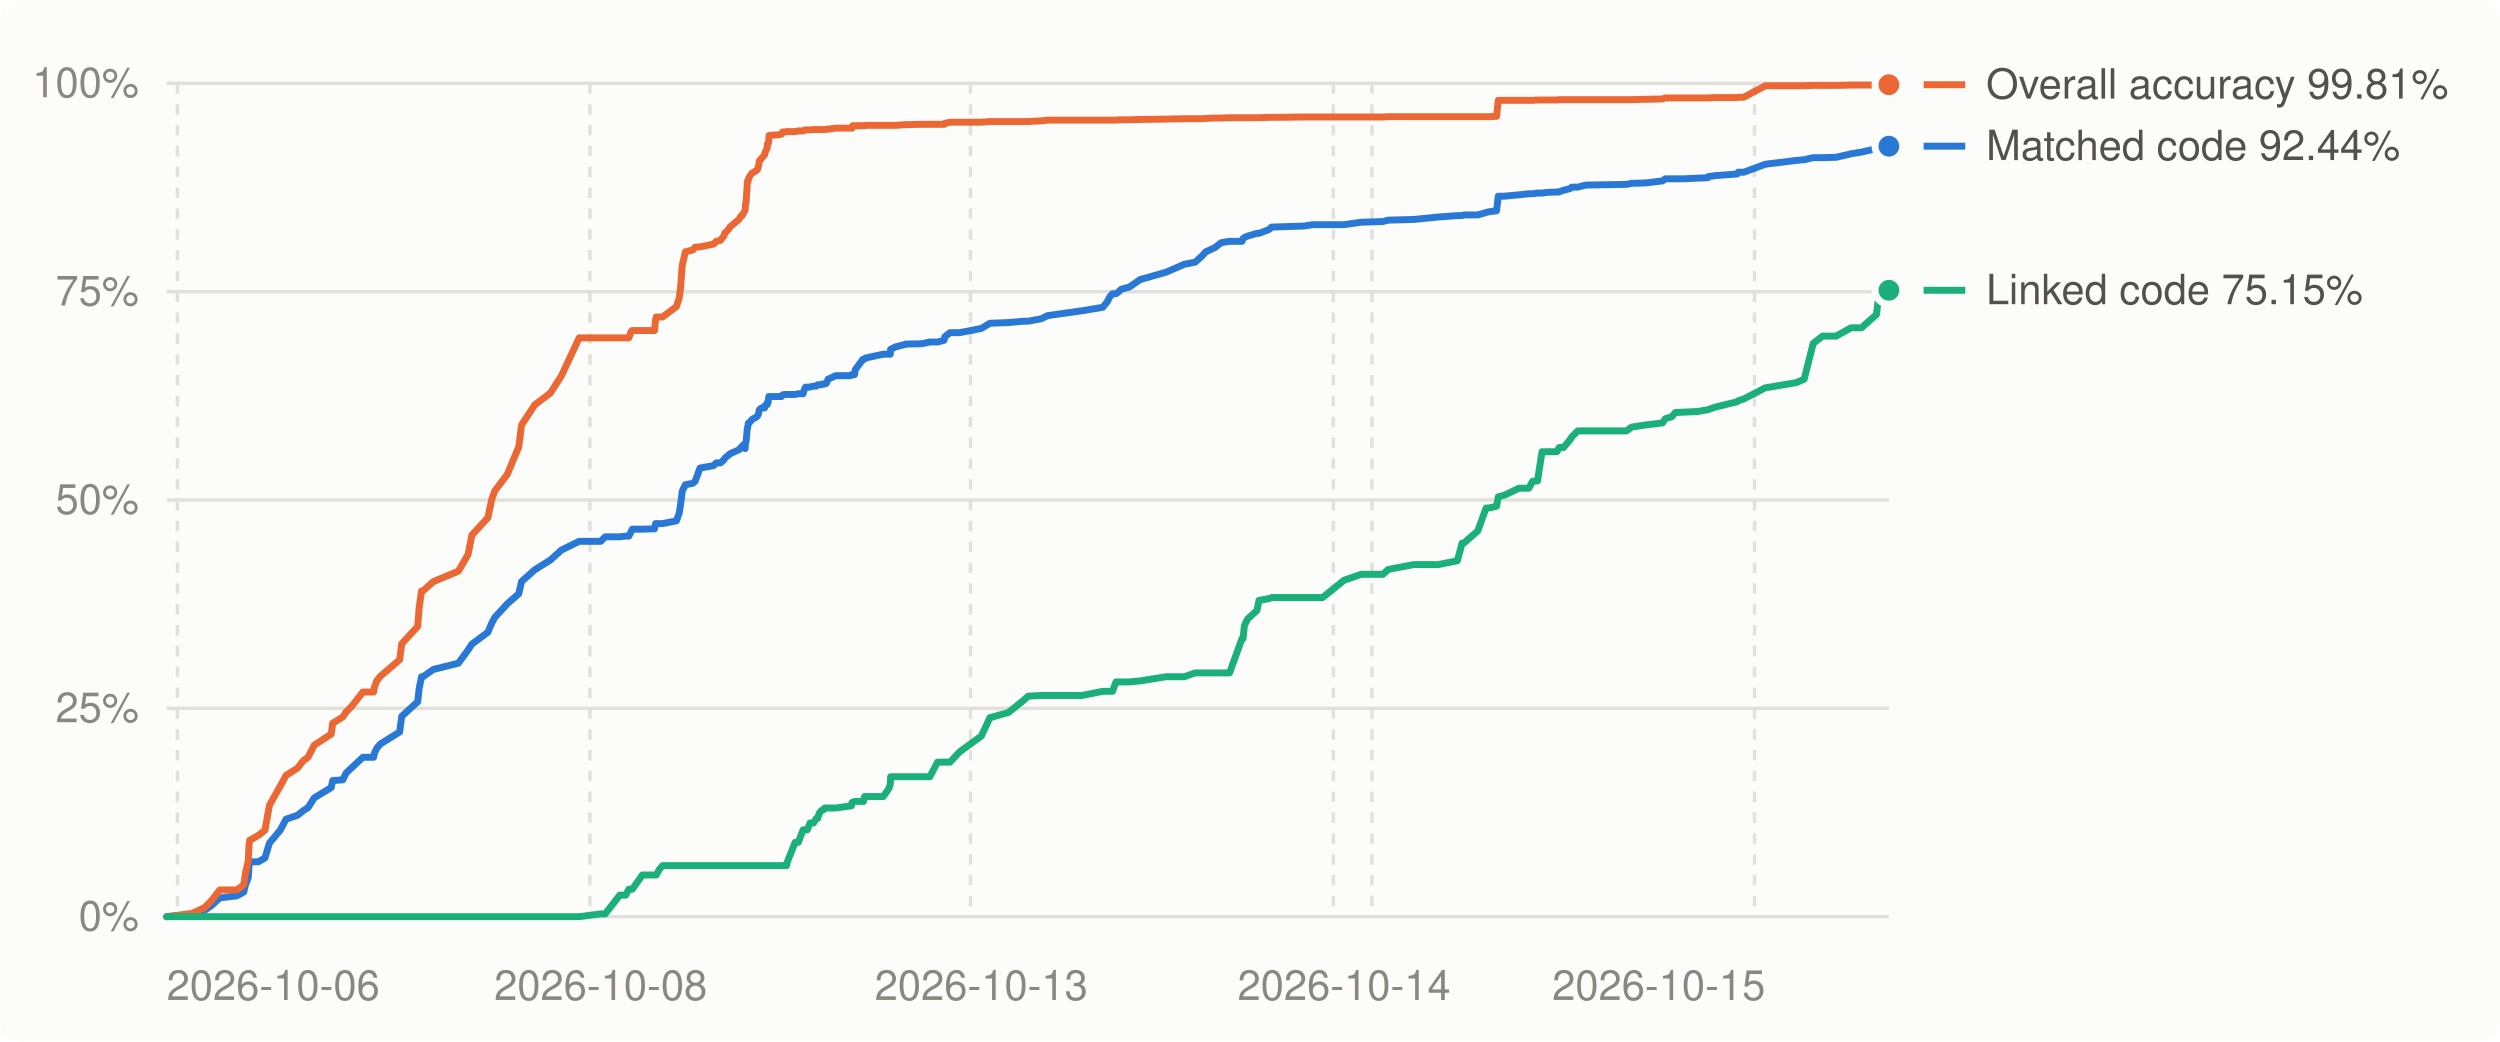
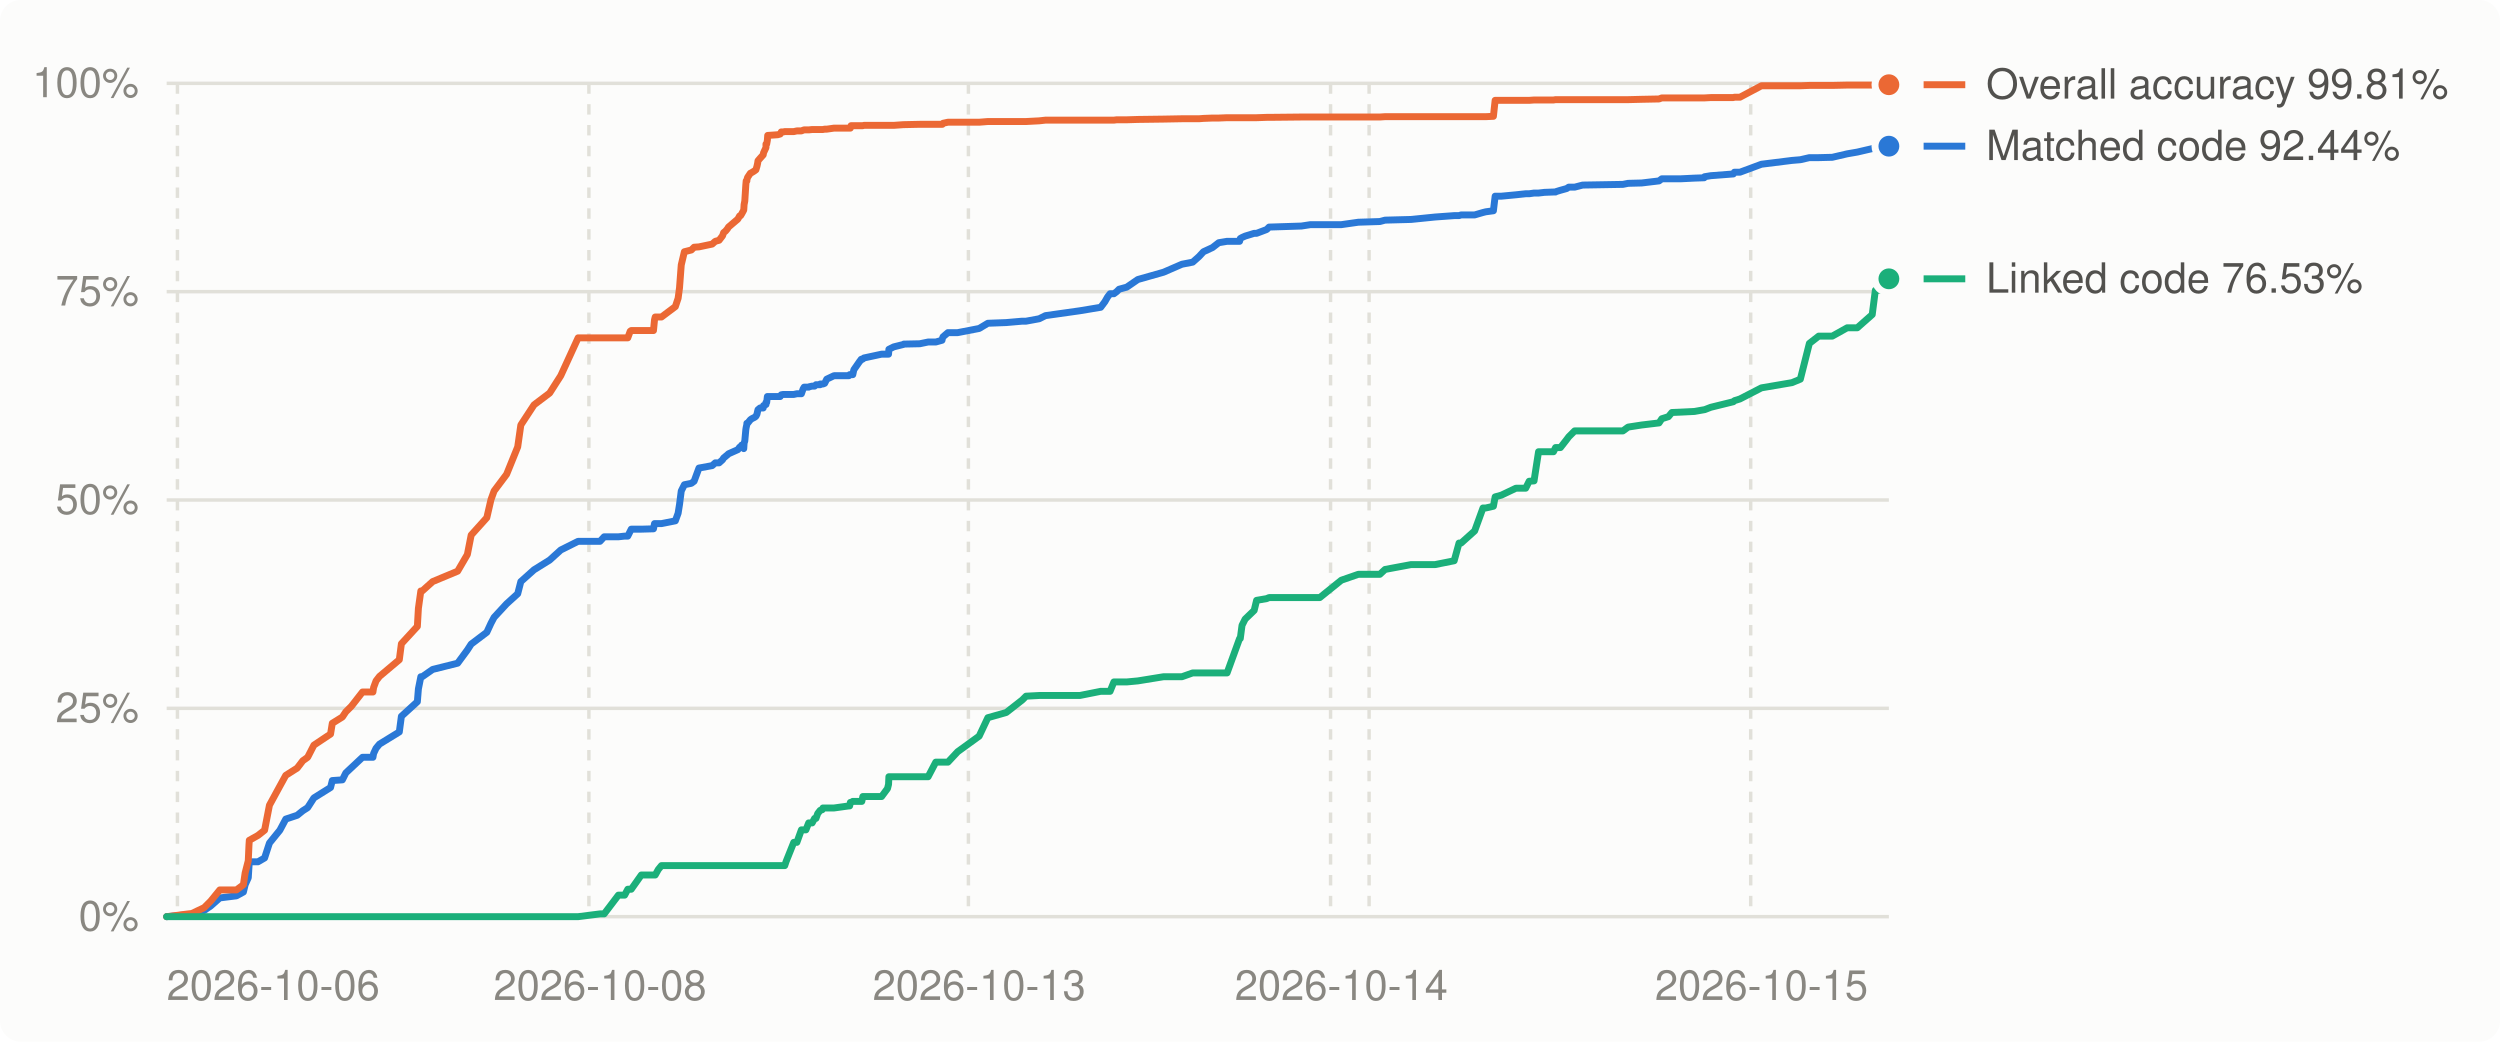
<svg xmlns="http://www.w3.org/2000/svg" viewBox="0 0 720 300" width="720" height="300" role="img" aria-label="Decompilation progress over time">
  <style>
.bg{fill:#fcfcfb}.grid{stroke:#e1e0d9}.muted{fill:#898781}.lbl{fill:#52514e}.ln0{stroke:#2a78d6}.dot0{fill:#2a78d6;stroke:#fcfcfb}.ln1{stroke:#eb6834}.dot1{fill:#eb6834;stroke:#fcfcfb}.ln2{stroke:#1baf7a}.dot2{fill:#1baf7a;stroke:#fcfcfb}
@media (prefers-color-scheme: dark){.bg{fill:#1a1a19}.grid{stroke:#2c2c2a}.muted{fill:#898781}.lbl{fill:#c3c2b7}.ln0{stroke:#3987e5}.dot0{fill:#3987e5;stroke:#1a1a19}.ln1{stroke:#d95926}.dot1{fill:#d95926;stroke:#1a1a19}.ln2{stroke:#199e70}.dot2{fill:#199e70;stroke:#1a1a19}}
text{font:12px -apple-system,BlinkMacSystemFont,'Segoe UI',Helvetica,Arial,sans-serif}
</style>
  <rect class="bg" width="720" height="300" rx="6" />
  <line x1="48" x2="544" y1="264.0" y2="264.0" class="grid" stroke-width="1" />
  <text x="40" y="268.0" class="muted" text-anchor="end">0%</text>
  <line x1="48" x2="544" y1="204.0" y2="204.0" class="grid" stroke-width="1" />
  <text x="40" y="208.0" class="muted" text-anchor="end">25%</text>
  <line x1="48" x2="544" y1="144.0" y2="144.0" class="grid" stroke-width="1" />
  <text x="40" y="148.0" class="muted" text-anchor="end">50%</text>
  <line x1="48" x2="544" y1="84.0" y2="84.0" class="grid" stroke-width="1" />
  <text x="40" y="88.0" class="muted" text-anchor="end">75%</text>
  <line x1="48" x2="544" y1="24.0" y2="24.0" class="grid" stroke-width="1" />
  <text x="40" y="28.0" class="muted" text-anchor="end">100%</text>
  <line x1="51.1" x2="51.1" y1="24" y2="264" class="grid" stroke-width="1" stroke-dasharray="3 3" />
-   <line x1="169.9" x2="169.9" y1="24" y2="264" class="grid" stroke-width="1" stroke-dasharray="3 3" />
-   <line x1="279.5" x2="279.5" y1="24" y2="264" class="grid" stroke-width="1" stroke-dasharray="3 3" />
-   <line x1="384.0" x2="384.0" y1="24" y2="264" class="grid" stroke-width="1" stroke-dasharray="3 3" />
-   <line x1="395.1" x2="395.1" y1="24" y2="264" class="grid" stroke-width="1" stroke-dasharray="3 3" />
-   <line x1="505.3" x2="505.3" y1="24" y2="264" class="grid" stroke-width="1" stroke-dasharray="3 3" />
+   <line x1="169.6" x2="169.6" y1="24" y2="264" class="grid" stroke-width="1" stroke-dasharray="3 3" />
+   <line x1="278.9" x2="278.9" y1="24" y2="264" class="grid" stroke-width="1" stroke-dasharray="3 3" />
+   <line x1="383.2" x2="383.2" y1="24" y2="264" class="grid" stroke-width="1" stroke-dasharray="3 3" />
+   <line x1="394.3" x2="394.3" y1="24" y2="264" class="grid" stroke-width="1" stroke-dasharray="3 3" />
+   <line x1="504.2" x2="504.2" y1="24" y2="264" class="grid" stroke-width="1" stroke-dasharray="3 3" />
  <text class="muted" x="48.0" y="288" text-anchor="start">2026-10-06</text>
-   <text class="muted" x="173.0" y="288" text-anchor="middle">2026-10-08</text>
-   <text class="muted" x="282.6" y="288" text-anchor="middle">2026-10-13</text>
-   <text class="muted" x="387.1" y="288" text-anchor="middle">2026-10-14</text>
-   <text class="muted" x="508.4" y="288" text-anchor="end">2026-10-15</text>
-   <polyline points="48.0,264.0 54.2,263.4 55.2,263.3 58.9,262.2 60.8,260.9 63.3,258.6 68.2,258.0 70.2,256.9 70.7,254.8 71.5,252.8 71.7,249.7 71.9,248.2 74.4,248.2 76.3,247.1 77.6,242.8 80.7,239.1 82.4,235.9 85.7,234.8 87.3,233.5 88.7,232.6 90.5,229.8 95.4,226.8 95.8,224.8 98.7,224.6 99.7,222.6 101.3,221.1 104.5,218.1 107.6,218.1 107.8,217.0 108.5,215.5 109.5,214.3 115.1,210.8 115.7,206.3 120.3,202.1 120.7,198.4 121.4,194.9 121.8,194.9 124.8,192.8 132.0,191.0 134.8,187.2 135.9,185.5 140.5,182.1 141.6,179.5 142.5,177.8 146.1,173.9 149.4,171.0 150.2,167.5 154.0,164.1 158.5,161.3 161.7,158.4 166.8,155.9 173.0,155.9 174.3,154.6 178.5,154.6 180.2,154.4 181.1,154.4 181.8,153.0 182.1,152.4 185.0,152.4 188.5,152.3 188.8,150.8 189.0,150.8 189.9,150.8 190.8,150.8 194.8,150.0 195.6,147.8 196.0,145.3 196.5,141.4 197.4,139.6 199.5,139.2 200.2,138.6 201.6,134.8 205.5,134.1 206.3,133.3 207.5,133.3 208.5,132.4 208.8,131.9 209.3,131.5 209.4,131.4 209.9,131.0 210.2,130.7 212.9,129.5 213.4,128.8 213.7,128.7 214.0,128.2 214.6,129.2 214.7,127.6 214.9,127.0 215.2,123.7 215.3,123.1 215.5,122.2 215.5,121.9 215.7,121.9 216.5,120.9 216.9,120.6 217.7,120.2 218.1,119.9 218.4,119.3 218.6,118.4 218.7,118.0 219.3,117.5 220.2,117.5 220.3,116.8 221.0,116.5 221.0,115.9 221.2,115.9 221.4,114.2 221.5,114.2 223.0,114.2 224.4,114.2 225.1,114.2 225.4,113.7 225.4,113.7 226.0,113.6 226.5,113.6 226.8,113.6 229.0,113.6 229.9,113.4 231.3,113.4 231.7,112.0 232.0,111.5 232.5,111.5 233.3,111.5 233.4,111.4 234.3,111.2 235.1,111.2 235.5,110.8 235.9,110.8 236.6,110.8 236.7,110.6 237.2,110.6 237.4,110.6 237.5,110.6 238.0,110.4 238.5,109.2 240.7,108.2 245.0,108.2 245.2,107.9 245.4,107.9 245.6,107.9 245.7,107.9 246.1,107.9 246.3,106.5 248.2,103.9 248.4,103.8 248.5,103.5 248.7,103.4 249.0,103.4 249.3,103.1 254.4,102.0 256.0,102.0 256.4,102.0 256.5,100.6 257.9,99.9 260.7,99.2 260.8,99.1 265.4,99.0 267.8,98.5 270.0,98.5 271.9,98.0 272.0,97.5 272.1,97.0 273.6,95.8 276.4,95.8 282.6,94.6 285.1,93.1 290.4,92.9 294.9,92.5 296.1,92.5 299.9,91.8 301.7,90.9 311.6,89.5 317.6,88.5 318.9,86.9 319.6,85.5 320.4,84.6 321.4,84.6 322.2,84.0 322.9,83.3 325.2,82.7 328.4,80.5 335.8,78.4 341.1,76.1 344.2,75.5 346.0,73.9 347.3,72.5 349.9,71.3 351.7,69.9 354.1,69.5 357.7,69.5 358.0,68.7 358.4,68.4 359.3,68.0 362.0,67.2 362.6,67.2 365.5,66.1 366.2,65.4 375.5,65.1 378.2,64.7 380.9,64.7 387.1,64.7 392.0,64.0 398.3,63.8 399.8,63.4 407.2,63.2 414.2,62.5 419.7,62.1 421.1,62.1 421.6,61.9 425.6,61.9 428.0,61.2 428.8,61.0 431.0,60.7 431.5,56.5 433.3,56.5 437.5,56.1 440.3,55.8 441.4,55.8 442.8,55.6 444.1,55.6 445.7,55.4 448.4,55.3 449.0,55.3 449.1,55.2 450.3,54.8 452.2,54.3 452.7,53.9 454.4,53.9 456.7,53.3 468.4,53.1 469.9,52.8 473.8,52.7 478.8,52.1 479.6,51.5 481.5,51.5 482.5,51.5 484.9,51.5 489.0,51.3 491.8,51.2 491.9,50.9 493.8,50.6 500.3,50.1 500.6,49.6 502.2,49.6 508.4,47.3 517.3,46.2 519.6,46.0 522.2,45.4 524.9,45.4 528.8,45.3 533.1,44.3 536.1,43.8 540.4,42.8 541.3,42.8 544.0,42.1" fill="none" class="ln0" stroke-width="2" stroke-linejoin="round" stroke-linecap="round" />
-   <polyline points="48.0,264.0 54.2,263.2 55.2,263.1 58.9,261.4 60.8,259.5 63.3,256.3 68.2,256.3 70.2,254.8 70.7,251.4 71.5,247.9 71.7,243.5 71.9,242.0 74.4,240.6 76.3,239.1 77.6,231.9 80.7,226.4 82.4,223.3 85.7,221.2 87.3,219.1 88.7,218.1 90.5,214.6 95.4,211.4 95.8,208.3 98.7,206.5 99.7,205.0 101.3,203.4 104.5,199.3 107.6,199.3 107.8,198.0 108.5,196.1 109.5,194.8 115.1,190.0 115.7,185.4 120.3,180.4 120.7,175.2 121.4,170.2 121.8,170.2 124.8,167.5 132.0,164.5 134.8,159.7 135.9,154.1 140.5,149.1 141.6,143.9 142.5,141.4 146.1,136.6 149.4,128.7 150.2,122.4 154.0,116.6 158.5,113.2 161.7,108.2 166.8,97.3 173.0,97.3 174.3,97.3 178.5,97.3 180.2,97.3 181.1,97.3 181.8,95.4 182.1,95.2 185.0,95.2 188.5,95.2 188.8,92.1 189.0,91.3 189.9,91.3 190.8,91.3 194.8,88.3 195.6,85.9 196.0,82.9 196.5,76.3 197.4,72.5 199.5,72.0 200.2,71.2 201.6,71.1 205.5,70.3 206.3,69.5 207.5,69.2 208.5,67.9 208.8,67.0 209.3,66.6 209.4,66.5 209.9,65.9 210.2,65.4 212.9,63.1 213.4,62.2 213.7,62.1 214.0,61.6 214.6,60.5 214.7,58.9 214.9,57.9 215.2,53.2 215.3,52.1 215.5,52.1 215.5,51.8 215.7,51.1 216.5,49.9 216.9,49.7 217.7,49.2 218.1,48.9 218.4,47.9 218.6,47.0 218.7,46.3 219.3,45.6 220.2,44.6 220.3,44.0 221.0,42.5 221.0,41.5 221.2,41.5 221.4,40.4 221.5,39.0 223.0,38.9 224.4,38.8 225.1,38.6 225.4,38.1 225.4,38.0 226.0,38.0 226.5,37.9 226.8,37.9 229.0,37.9 229.9,37.7 231.3,37.7 231.7,37.5 232.0,37.4 232.5,37.4 233.3,37.4 233.4,37.4 234.3,37.3 235.1,37.3 235.5,37.3 235.9,37.3 236.6,37.3 236.7,37.3 237.2,37.3 237.4,37.3 237.5,37.3 238.0,37.2 238.5,37.2 240.7,36.9 245.0,36.9 245.2,36.9 245.4,36.9 245.6,36.2 245.7,36.2 246.1,36.2 246.3,36.2 248.2,36.2 248.4,36.2 248.5,36.2 248.7,36.2 249.0,36.2 249.3,36.1 254.4,36.1 256.0,36.1 256.4,36.1 256.5,36.1 257.9,36.1 260.7,35.9 260.8,35.9 265.4,35.8 267.8,35.8 270.0,35.8 271.9,35.8 272.0,35.8 272.1,35.5 273.6,35.2 276.4,35.2 282.6,35.2 285.1,35.0 290.4,35.0 294.9,35.0 296.1,35.0 299.9,34.8 301.7,34.6 311.6,34.6 317.6,34.6 318.9,34.6 319.6,34.6 320.4,34.6 321.4,34.6 322.2,34.5 322.9,34.5 325.2,34.5 328.4,34.4 335.8,34.3 341.1,34.2 344.2,34.2 346.0,34.2 347.3,34.1 349.9,34.0 351.7,34.0 354.1,33.9 357.7,33.9 358.0,33.9 358.4,33.9 359.3,33.9 362.0,33.9 362.6,33.9 365.5,33.8 366.2,33.8 375.5,33.7 378.2,33.7 380.9,33.7 387.1,33.7 392.0,33.7 398.3,33.7 399.8,33.6 407.2,33.6 414.2,33.6 419.7,33.6 421.1,33.6 421.6,33.6 425.6,33.6 428.0,33.6 428.8,33.6 431.0,33.5 431.5,28.9 433.3,28.9 437.5,28.9 440.3,28.9 441.4,28.9 442.8,28.8 444.1,28.8 445.7,28.8 448.4,28.8 449.0,28.7 449.1,28.7 450.3,28.7 452.2,28.7 452.7,28.7 454.4,28.7 456.7,28.7 468.4,28.7 469.9,28.7 473.8,28.6 478.8,28.5 479.6,28.2 481.5,28.2 482.5,28.2 484.9,28.2 489.0,28.2 491.8,28.2 491.9,28.2 493.8,28.1 500.3,28.1 500.6,28.0 502.2,28.0 508.4,24.7 517.3,24.7 519.6,24.7 522.2,24.6 524.9,24.6 528.8,24.6 533.1,24.5 536.1,24.5 540.4,24.5 541.3,24.4 544.0,24.4" fill="none" class="ln1" stroke-width="2" stroke-linejoin="round" stroke-linecap="round" />
-   <polyline points="48.0,264.0 54.2,264.0 55.2,264.0 58.9,264.0 60.8,264.0 63.3,264.0 68.2,264.0 70.2,264.0 70.7,264.0 71.5,264.0 71.7,264.0 71.9,264.0 74.4,264.0 76.3,264.0 77.6,264.0 80.7,264.0 82.4,264.0 85.7,264.0 87.3,264.0 88.7,264.0 90.5,264.0 95.4,264.0 95.8,264.0 98.7,264.0 99.7,264.0 101.3,264.0 104.5,264.0 107.6,264.0 107.8,264.0 108.5,264.0 109.5,264.0 115.1,264.0 115.7,264.0 120.3,264.0 120.7,264.0 121.4,264.0 121.8,264.0 124.8,264.0 132.0,264.0 134.8,264.0 135.9,264.0 140.5,264.0 141.6,264.0 142.5,264.0 146.1,264.0 149.4,264.0 150.2,264.0 154.0,264.0 158.5,264.0 161.7,264.0 166.8,264.0 173.0,263.2 174.3,263.2 178.5,257.8 180.2,257.8 181.1,256.1 181.8,256.1 182.1,256.1 185.0,252.0 188.5,252.0 188.8,252.0 189.0,252.0 189.9,250.4 190.8,249.3 194.8,249.3 195.6,249.3 196.0,249.3 196.5,249.3 197.4,249.3 199.5,249.3 200.2,249.3 201.6,249.3 205.5,249.3 206.3,249.3 207.5,249.3 208.5,249.3 208.8,249.3 209.3,249.3 209.4,249.3 209.9,249.3 210.2,249.3 212.9,249.3 213.4,249.3 213.7,249.3 214.0,249.3 214.6,249.3 214.7,249.3 214.9,249.3 215.2,249.3 215.3,249.3 215.5,249.3 215.5,249.3 215.7,249.3 216.5,249.3 216.9,249.3 217.7,249.3 218.1,249.3 218.4,249.3 218.6,249.3 218.7,249.3 219.3,249.3 220.2,249.3 220.3,249.3 221.0,249.3 221.0,249.3 221.2,249.3 221.4,249.3 221.5,249.3 223.0,249.3 224.4,249.3 225.1,249.3 225.4,249.3 225.4,249.3 226.0,249.3 226.5,249.3 226.8,248.1 229.0,242.6 229.9,242.6 231.3,239.0 231.7,239.0 232.0,239.0 232.5,239.0 233.3,237.0 233.4,237.0 234.3,237.0 235.1,235.7 235.5,235.7 235.9,234.3 236.6,233.4 236.7,233.4 237.2,233.2 237.4,232.9 237.5,232.7 238.0,232.7 238.5,232.7 240.7,232.7 245.0,232.1 245.2,232.1 245.4,231.1 245.6,231.1 245.7,231.0 246.1,230.8 246.3,230.8 248.2,230.8 248.4,230.8 248.5,230.8 248.7,230.8 249.0,229.4 249.3,229.4 254.4,229.4 256.0,227.1 256.4,225.9 256.5,223.7 257.9,223.7 260.7,223.7 260.8,223.7 265.4,223.7 267.8,223.7 270.0,219.5 271.9,219.5 272.0,219.5 272.1,219.5 273.6,219.5 276.4,216.5 282.6,212.0 285.1,206.7 290.4,205.2 294.9,201.6 296.1,200.5 299.9,200.3 301.7,200.3 311.6,200.3 317.6,199.1 318.9,199.1 319.6,199.1 320.4,199.1 321.4,196.4 322.2,196.4 322.9,196.4 325.2,196.4 328.4,196.1 335.8,194.9 341.1,194.9 344.2,193.8 346.0,193.8 347.3,193.8 349.9,193.8 351.7,193.8 354.1,193.8 357.7,183.9 358.0,183.9 358.4,180.1 359.3,178.3 362.0,175.8 362.6,172.9 365.5,172.4 366.2,172.1 375.5,172.1 378.2,172.1 380.9,172.1 387.1,167.1 392.0,165.4 398.3,165.4 399.8,164.0 407.2,162.6 414.2,162.6 419.7,161.5 421.1,156.4 421.6,156.4 425.6,152.9 428.0,146.3 428.8,146.3 431.0,145.8 431.5,143.1 433.3,142.6 437.5,140.6 440.3,140.6 441.4,138.6 442.8,138.5 444.1,130.1 445.7,130.1 448.4,130.1 449.0,128.9 449.1,128.9 450.3,128.9 452.2,126.6 452.7,125.8 454.4,124.1 456.7,124.1 468.4,124.1 469.9,123.0 473.8,122.4 478.8,121.8 479.6,120.6 481.5,120.0 482.5,118.8 484.9,118.7 489.0,118.5 491.8,118.0 491.9,118.0 493.8,117.3 500.3,115.7 500.6,115.4 502.2,114.9 508.4,111.7 517.3,110.2 519.6,109.2 522.2,98.9 524.9,96.8 528.8,96.8 533.1,94.4 536.1,94.4 540.4,90.6 541.3,83.6 544.0,83.6" fill="none" class="ln2" stroke-width="2" stroke-linejoin="round" stroke-linecap="round" />
+   <text class="muted" x="172.8" y="288" text-anchor="middle">2026-10-08</text>
+   <text class="muted" x="282.0" y="288" text-anchor="middle">2026-10-13</text>
+   <text class="muted" x="386.3" y="288" text-anchor="middle">2026-10-14</text>
+   <text class="muted" x="507.3" y="288" text-anchor="middle">2026-10-15</text>
+   <polyline points="48.0,264.0 54.2,263.4 55.2,263.3 58.8,262.2 60.7,260.9 63.3,258.6 68.1,258.0 70.1,256.9 70.6,254.8 71.5,252.8 71.7,249.7 71.8,248.2 74.3,248.2 76.2,247.1 77.6,242.8 80.6,239.1 82.3,235.9 85.6,234.8 87.2,233.5 88.6,232.6 90.4,229.8 95.2,226.8 95.7,224.8 98.6,224.6 99.6,222.6 101.2,221.1 104.4,218.1 107.4,218.1 107.6,217.0 108.3,215.5 109.3,214.3 115.0,210.8 115.6,206.3 120.2,202.1 120.5,198.4 121.2,194.9 121.6,194.9 124.6,192.8 131.8,191.0 134.6,187.2 135.7,185.5 140.2,182.1 141.4,179.5 142.3,177.8 145.9,173.9 149.1,171.0 150.0,167.5 153.8,164.1 158.3,161.3 161.5,158.4 166.5,155.9 172.8,155.9 174.0,154.6 178.1,154.6 179.9,154.4 180.8,154.4 181.5,153.0 181.8,152.4 184.7,152.4 188.2,152.3 188.5,150.8 188.7,150.8 189.6,150.8 190.5,150.8 194.5,150.0 195.3,147.8 195.7,145.3 196.2,141.4 197.1,139.6 199.1,139.2 199.9,138.6 201.3,134.8 205.1,134.1 206.0,133.3 207.1,133.3 208.1,132.4 208.4,131.9 208.9,131.5 209.0,131.4 209.5,131.0 209.8,130.7 212.5,129.5 213.0,128.8 213.3,128.7 213.6,128.2 214.2,129.2 214.3,127.6 214.5,127.0 214.8,123.7 214.9,123.1 215.1,122.2 215.1,121.9 215.3,121.9 216.1,120.9 216.5,120.6 217.3,120.2 217.7,119.9 218.0,119.3 218.2,118.4 218.3,118.0 218.9,117.5 219.8,117.5 219.9,116.8 220.6,116.5 220.6,115.9 220.8,115.9 221.0,114.2 221.1,114.2 222.6,114.2 224.0,114.2 224.7,114.2 225.0,113.7 225.0,113.7 225.6,113.6 226.0,113.6 226.4,113.6 228.6,113.6 229.5,113.4 230.8,113.4 231.3,112.0 231.6,111.5 232.1,111.5 232.9,111.5 233.0,111.4 233.9,111.2 234.6,111.2 235.0,110.8 235.5,110.8 236.2,110.8 236.2,110.6 236.8,110.6 236.9,110.6 237.0,110.6 237.5,110.4 238.1,109.2 240.2,108.2 244.5,108.2 244.7,107.9 244.9,107.9 245.1,107.9 245.3,107.9 245.6,107.9 245.9,106.5 247.7,103.9 247.9,103.8 248.0,103.5 248.2,103.4 248.5,103.4 248.8,103.1 253.9,102.0 255.6,102.0 255.9,102.0 256.0,100.6 257.4,99.9 260.2,99.2 260.3,99.1 264.9,99.0 267.3,98.5 269.5,98.5 271.3,98.0 271.4,97.5 271.6,97.0 273.0,95.8 275.8,95.8 282.0,94.6 284.5,93.1 289.8,92.9 294.4,92.5 295.5,92.5 299.3,91.8 301.1,90.9 311.0,89.5 317.0,88.5 318.2,86.9 319.0,85.5 319.7,84.6 320.8,84.6 321.6,84.0 322.3,83.3 324.5,82.7 327.7,80.5 335.1,78.4 340.4,76.1 343.5,75.5 345.3,73.9 346.6,72.5 349.2,71.3 351.0,69.9 353.4,69.5 357.0,69.5 357.2,68.7 357.7,68.4 358.6,68.0 361.2,67.2 361.9,67.2 364.8,66.1 365.5,65.4 374.8,65.1 377.4,64.7 380.1,64.7 386.3,64.7 391.2,64.0 397.4,63.8 398.9,63.4 406.4,63.2 413.3,62.5 418.8,62.1 420.2,62.1 420.8,61.9 424.7,61.9 427.1,61.2 427.9,61.0 430.1,60.7 430.6,56.5 432.4,56.5 436.6,56.1 439.4,55.8 440.4,55.8 441.8,55.6 443.1,55.6 444.8,55.4 447.4,55.3 448.0,55.3 448.1,55.2 449.4,54.8 451.2,54.3 451.8,53.9 453.5,53.9 455.8,53.3 467.4,53.1 468.9,52.8 472.8,52.7 477.8,52.1 478.6,51.5 480.5,51.5 481.5,51.5 483.9,51.5 488.0,51.3 490.8,51.2 490.9,50.9 492.7,50.6 499.2,50.1 499.5,49.6 501.1,49.6 507.3,47.3 516.1,46.2 518.5,46.0 521.1,45.4 523.8,45.4 527.7,45.3 532.0,44.3 534.9,43.8 539.2,42.8 540.1,42.8 542.8,42.1 544.0,42.1" fill="none" class="ln0" stroke-width="2" stroke-linejoin="round" stroke-linecap="round" />
+   <polyline points="48.0,264.0 54.2,263.2 55.2,263.1 58.8,261.4 60.7,259.5 63.3,256.3 68.1,256.3 70.1,254.8 70.6,251.4 71.5,247.9 71.7,243.5 71.8,242.0 74.3,240.6 76.2,239.1 77.6,231.9 80.6,226.4 82.3,223.3 85.6,221.2 87.2,219.1 88.6,218.1 90.4,214.6 95.2,211.4 95.7,208.3 98.6,206.5 99.6,205.0 101.2,203.4 104.4,199.3 107.4,199.3 107.6,198.0 108.3,196.1 109.3,194.8 115.0,190.0 115.6,185.4 120.2,180.4 120.5,175.2 121.2,170.2 121.6,170.2 124.6,167.5 131.8,164.5 134.6,159.7 135.7,154.1 140.2,149.1 141.4,143.9 142.3,141.4 145.9,136.6 149.1,128.7 150.0,122.4 153.8,116.6 158.3,113.2 161.5,108.2 166.5,97.3 172.8,97.3 174.0,97.3 178.1,97.3 179.9,97.3 180.8,97.3 181.5,95.4 181.8,95.2 184.7,95.2 188.2,95.2 188.5,92.1 188.7,91.3 189.6,91.3 190.5,91.3 194.5,88.3 195.3,85.9 195.7,82.9 196.2,76.3 197.1,72.5 199.1,72.0 199.9,71.2 201.3,71.1 205.1,70.3 206.0,69.5 207.1,69.2 208.1,67.9 208.4,67.0 208.9,66.6 209.0,66.5 209.5,65.9 209.8,65.4 212.5,63.1 213.0,62.2 213.3,62.1 213.6,61.6 214.2,60.5 214.3,58.9 214.5,57.9 214.8,53.2 214.9,52.1 215.1,52.1 215.1,51.8 215.3,51.1 216.1,49.9 216.5,49.7 217.3,49.2 217.7,48.9 218.0,47.9 218.2,47.0 218.3,46.3 218.9,45.6 219.8,44.6 219.9,44.0 220.6,42.5 220.6,41.5 220.8,41.5 221.0,40.4 221.1,39.0 222.6,38.9 224.0,38.8 224.7,38.6 225.0,38.1 225.0,38.0 225.6,38.0 226.0,37.9 226.4,37.9 228.6,37.9 229.5,37.7 230.8,37.7 231.3,37.5 231.6,37.4 232.1,37.4 232.9,37.4 233.0,37.4 233.9,37.3 234.6,37.3 235.0,37.3 235.5,37.3 236.2,37.3 236.2,37.3 236.8,37.3 236.9,37.3 237.0,37.3 237.5,37.2 238.1,37.2 240.2,36.9 244.5,36.9 244.7,36.9 244.9,36.9 245.1,36.2 245.3,36.2 245.6,36.2 245.9,36.2 247.7,36.2 247.9,36.2 248.0,36.2 248.2,36.2 248.5,36.2 248.8,36.1 253.9,36.1 255.6,36.1 255.9,36.1 256.0,36.1 257.4,36.1 260.2,35.9 260.3,35.9 264.9,35.8 267.3,35.8 269.5,35.8 271.3,35.8 271.4,35.8 271.6,35.5 273.0,35.2 275.8,35.2 282.0,35.2 284.5,35.0 289.8,35.0 294.4,35.0 295.5,35.0 299.3,34.8 301.1,34.6 311.0,34.6 317.0,34.6 318.2,34.6 319.0,34.6 319.7,34.6 320.8,34.6 321.6,34.5 322.3,34.5 324.5,34.5 327.7,34.4 335.1,34.3 340.4,34.2 343.5,34.2 345.3,34.2 346.6,34.1 349.2,34.0 351.0,34.0 353.4,33.9 357.0,33.9 357.2,33.9 357.7,33.9 358.6,33.9 361.2,33.9 361.9,33.9 364.8,33.8 365.5,33.8 374.8,33.7 377.4,33.7 380.1,33.7 386.3,33.7 391.2,33.7 397.4,33.7 398.9,33.6 406.4,33.6 413.3,33.6 418.8,33.6 420.2,33.6 420.8,33.6 424.7,33.6 427.1,33.6 427.9,33.6 430.1,33.5 430.6,28.9 432.4,28.9 436.6,28.9 439.4,28.9 440.4,28.9 441.8,28.8 443.1,28.8 444.8,28.8 447.4,28.8 448.0,28.7 448.1,28.7 449.4,28.7 451.2,28.7 451.8,28.7 453.5,28.7 455.8,28.7 467.4,28.7 468.9,28.7 472.8,28.6 477.8,28.5 478.6,28.2 480.5,28.2 481.5,28.2 483.9,28.2 488.0,28.2 490.8,28.2 490.9,28.2 492.7,28.1 499.2,28.1 499.5,28.0 501.1,28.0 507.3,24.7 516.1,24.7 518.5,24.7 521.1,24.6 523.8,24.6 527.7,24.6 532.0,24.5 534.9,24.5 539.2,24.5 540.1,24.4 542.8,24.4 544.0,24.4" fill="none" class="ln1" stroke-width="2" stroke-linejoin="round" stroke-linecap="round" />
+   <polyline points="48.0,264.0 54.2,264.0 55.2,264.0 58.8,264.0 60.7,264.0 63.3,264.0 68.1,264.0 70.1,264.0 70.6,264.0 71.5,264.0 71.7,264.0 71.8,264.0 74.3,264.0 76.2,264.0 77.6,264.0 80.6,264.0 82.3,264.0 85.6,264.0 87.2,264.0 88.6,264.0 90.4,264.0 95.2,264.0 95.7,264.0 98.6,264.0 99.6,264.0 101.2,264.0 104.4,264.0 107.4,264.0 107.6,264.0 108.3,264.0 109.3,264.0 115.0,264.0 115.6,264.0 120.2,264.0 120.5,264.0 121.2,264.0 121.6,264.0 124.6,264.0 131.8,264.0 134.6,264.0 135.7,264.0 140.2,264.0 141.4,264.0 142.3,264.0 145.9,264.0 149.1,264.0 150.0,264.0 153.8,264.0 158.3,264.0 161.5,264.0 166.5,264.0 172.8,263.2 174.0,263.2 178.1,257.8 179.9,257.8 180.8,256.1 181.5,256.1 181.8,256.1 184.7,252.0 188.2,252.0 188.5,252.0 188.7,252.0 189.6,250.4 190.5,249.3 194.5,249.3 195.3,249.3 195.7,249.3 196.2,249.3 197.1,249.3 199.1,249.3 199.9,249.3 201.3,249.3 205.1,249.3 206.0,249.3 207.1,249.3 208.1,249.3 208.4,249.3 208.9,249.3 209.0,249.3 209.5,249.3 209.8,249.3 212.5,249.3 213.0,249.3 213.3,249.3 213.6,249.3 214.2,249.3 214.3,249.3 214.5,249.3 214.8,249.3 214.9,249.3 215.1,249.3 215.1,249.3 215.3,249.3 216.1,249.3 216.5,249.3 217.3,249.3 217.7,249.3 218.0,249.3 218.2,249.3 218.3,249.3 218.9,249.3 219.8,249.3 219.9,249.3 220.6,249.3 220.6,249.3 220.8,249.3 221.0,249.3 221.1,249.3 222.6,249.3 224.0,249.3 224.7,249.3 225.0,249.3 225.0,249.3 225.6,249.3 226.0,249.3 226.4,248.1 228.6,242.6 229.5,242.6 230.8,239.0 231.3,239.0 231.6,239.0 232.1,239.0 232.9,237.0 233.0,237.0 233.9,237.0 234.6,235.7 235.0,235.7 235.5,234.3 236.2,233.4 236.2,233.4 236.8,233.2 236.9,232.9 237.0,232.7 237.5,232.7 238.1,232.7 240.2,232.7 244.5,232.1 244.7,232.1 244.9,231.1 245.1,231.1 245.3,231.0 245.6,230.8 245.9,230.8 247.7,230.8 247.9,230.8 248.0,230.8 248.2,230.8 248.5,229.4 248.8,229.4 253.9,229.4 255.6,227.1 255.9,225.9 256.0,223.7 257.4,223.7 260.2,223.7 260.3,223.7 264.9,223.7 267.3,223.7 269.5,219.5 271.3,219.5 271.4,219.5 271.6,219.5 273.0,219.5 275.8,216.5 282.0,212.0 284.5,206.7 289.8,205.2 294.4,201.6 295.5,200.5 299.3,200.3 301.1,200.3 311.0,200.3 317.0,199.1 318.2,199.1 319.0,199.1 319.7,199.1 320.8,196.4 321.6,196.4 322.3,196.4 324.5,196.4 327.7,196.1 335.1,194.9 340.4,194.9 343.5,193.8 345.3,193.8 346.6,193.8 349.2,193.8 351.0,193.8 353.4,193.8 357.0,183.9 357.2,183.9 357.7,180.1 358.6,178.3 361.2,175.8 361.9,172.9 364.8,172.4 365.5,172.1 374.8,172.1 377.4,172.1 380.1,172.1 386.3,167.1 391.2,165.4 397.4,165.4 398.9,164.0 406.4,162.6 413.3,162.6 418.8,161.5 420.2,156.4 420.8,156.4 424.7,152.9 427.1,146.3 427.9,146.3 430.1,145.8 430.6,143.1 432.4,142.6 436.6,140.6 439.4,140.6 440.4,138.6 441.8,138.5 443.1,130.1 444.8,130.1 447.4,130.1 448.0,128.9 448.1,128.9 449.4,128.9 451.2,126.6 451.8,125.8 453.5,124.1 455.8,124.1 467.4,124.1 468.9,123.0 472.8,122.4 477.8,121.8 478.6,120.6 480.5,120.0 481.5,118.8 483.9,118.7 488.0,118.5 490.8,118.0 490.9,118.0 492.7,117.3 499.2,115.7 499.5,115.4 501.1,114.9 507.3,111.7 516.1,110.2 518.5,109.2 521.1,98.9 523.8,96.8 527.7,96.8 532.0,94.4 534.9,94.4 539.2,90.6 540.1,83.6 542.8,83.6 544.0,80.3" fill="none" class="ln2" stroke-width="2" stroke-linejoin="round" stroke-linecap="round" />
  <circle cx="544.0" cy="42.1" r="4" class="dot0" stroke-width="2" />
  <circle cx="544.0" cy="24.4" r="4" class="dot1" stroke-width="2" />
-   <circle cx="544.0" cy="83.6" r="4" class="dot2" stroke-width="2" />
-   <line x1="554" x2="566" y1="83.6" y2="83.6" class="ln2" stroke-width="2" />
-   <text class="lbl" x="572" y="87.6">Linked code 75.15%</text>
+   <circle cx="544.0" cy="80.3" r="4" class="dot2" stroke-width="2" />
+   <line x1="554" x2="566" y1="80.3" y2="80.3" class="ln2" stroke-width="2" />
+   <text class="lbl" x="572" y="84.3">Linked code 76.53%</text>
  <line x1="554" x2="566" y1="42.1" y2="42.1" class="ln0" stroke-width="2" />
  <text class="lbl" x="572" y="46.1">Matched code 92.44%</text>
  <line x1="554" x2="566" y1="24.4" y2="24.4" class="ln1" stroke-width="2" />
  <text class="lbl" x="572" y="28.4">Overall accuracy 99.81%</text>
</svg>
